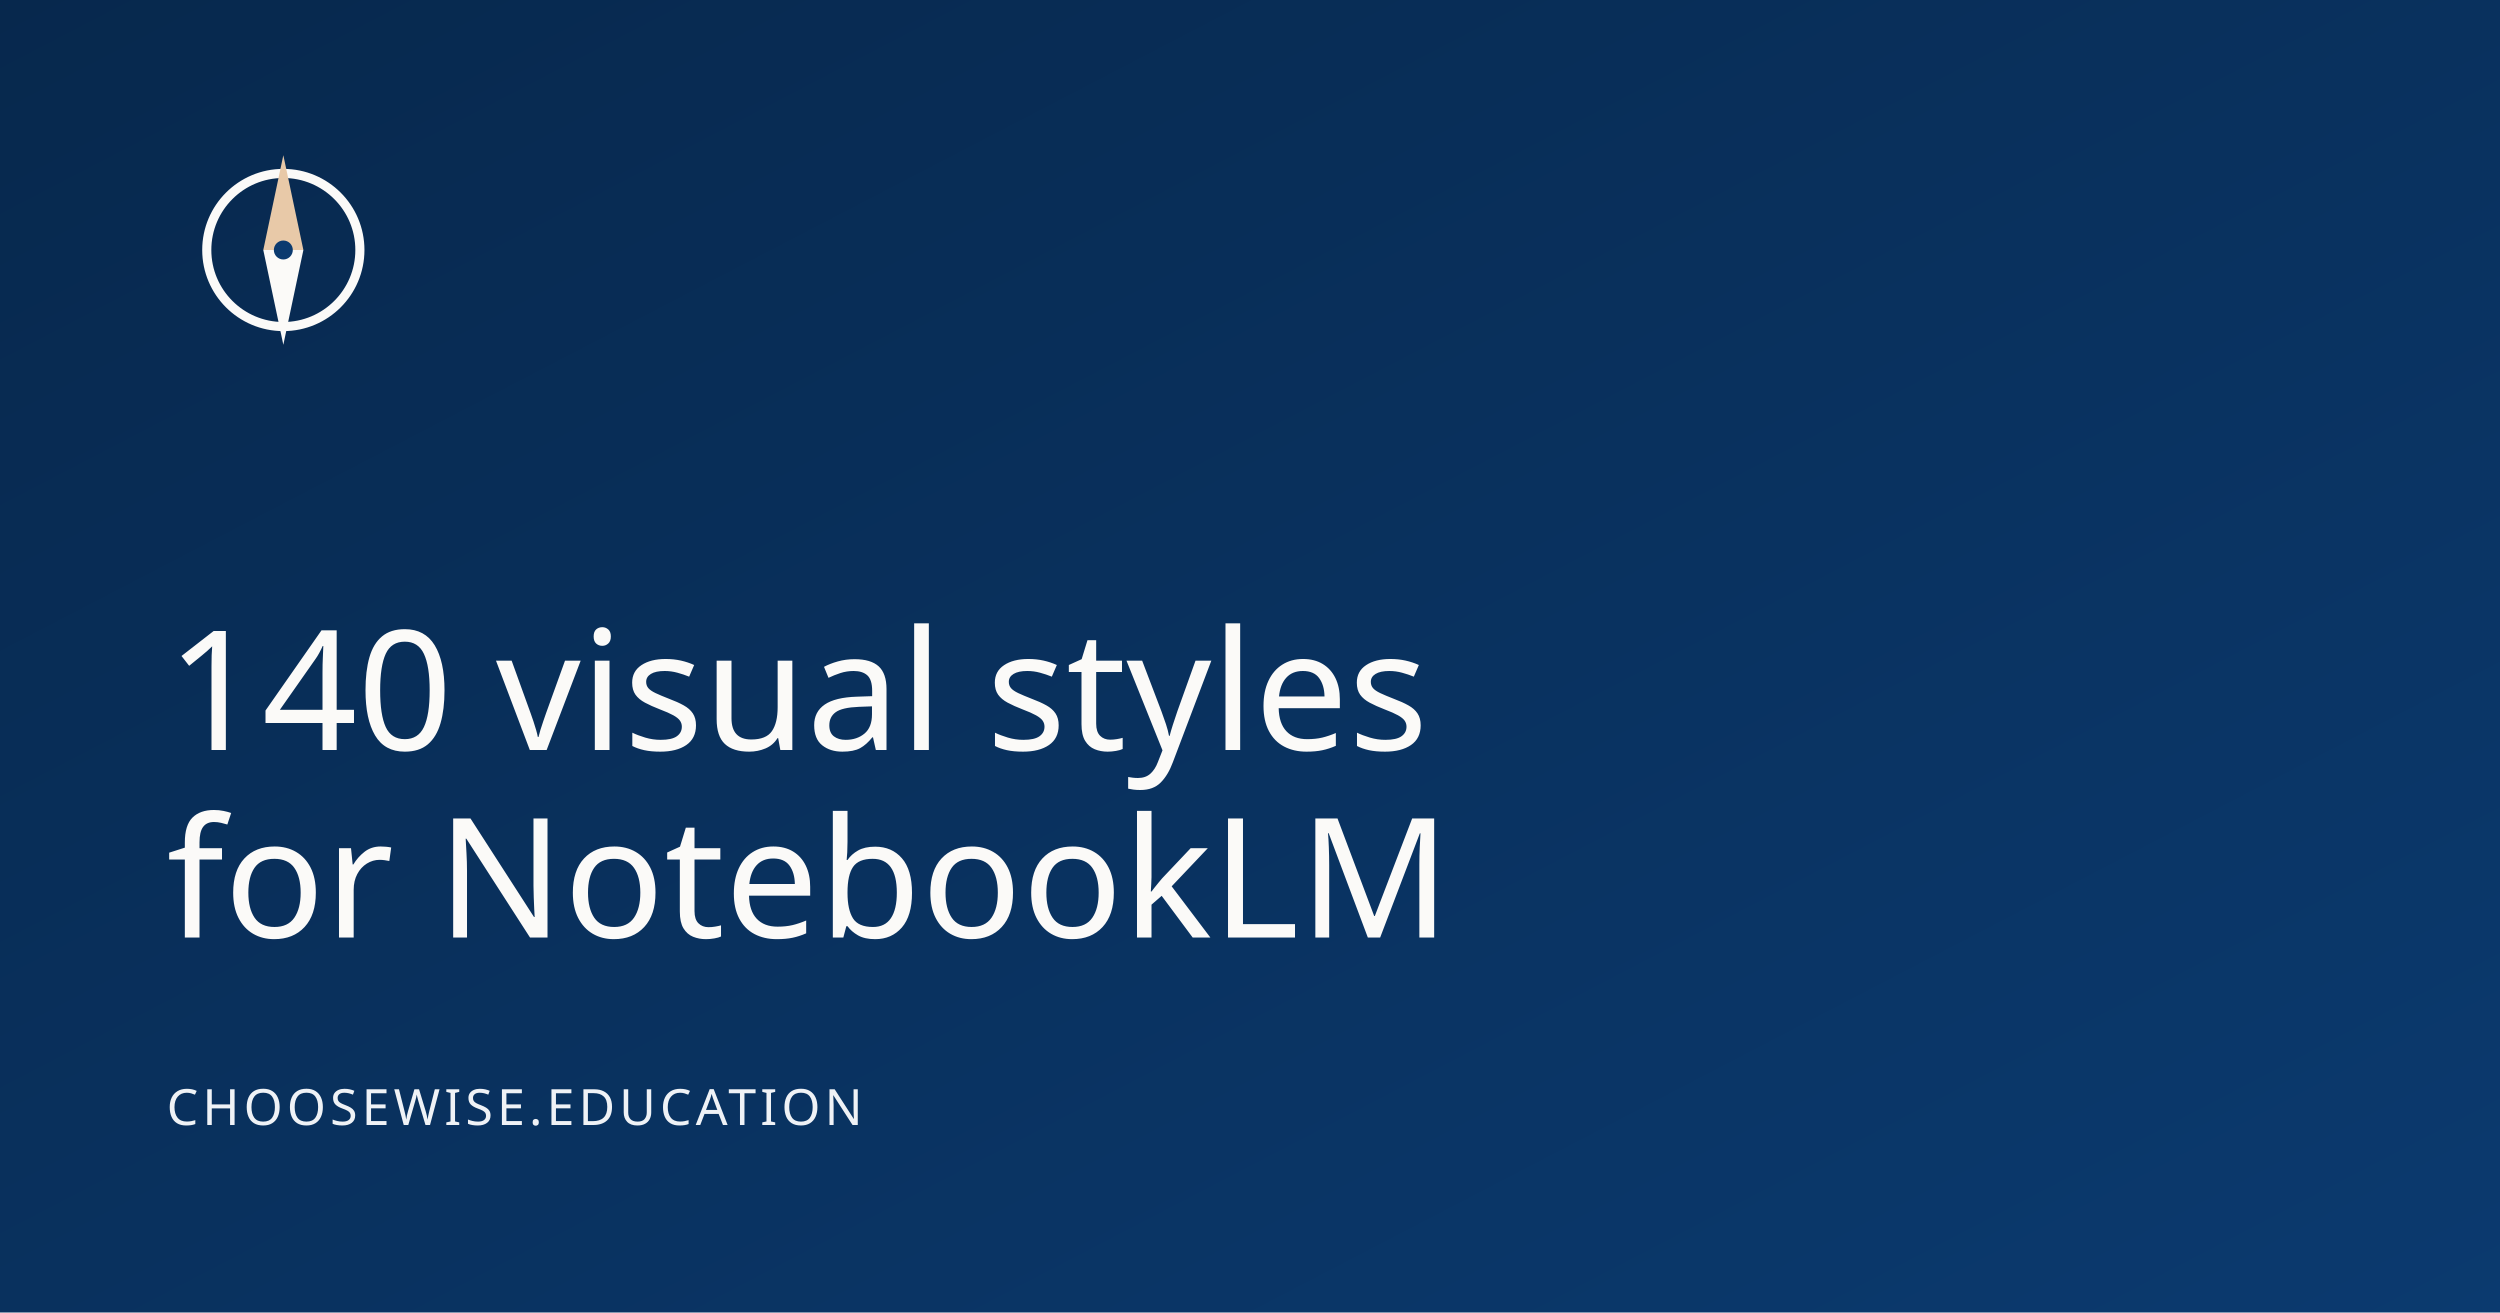
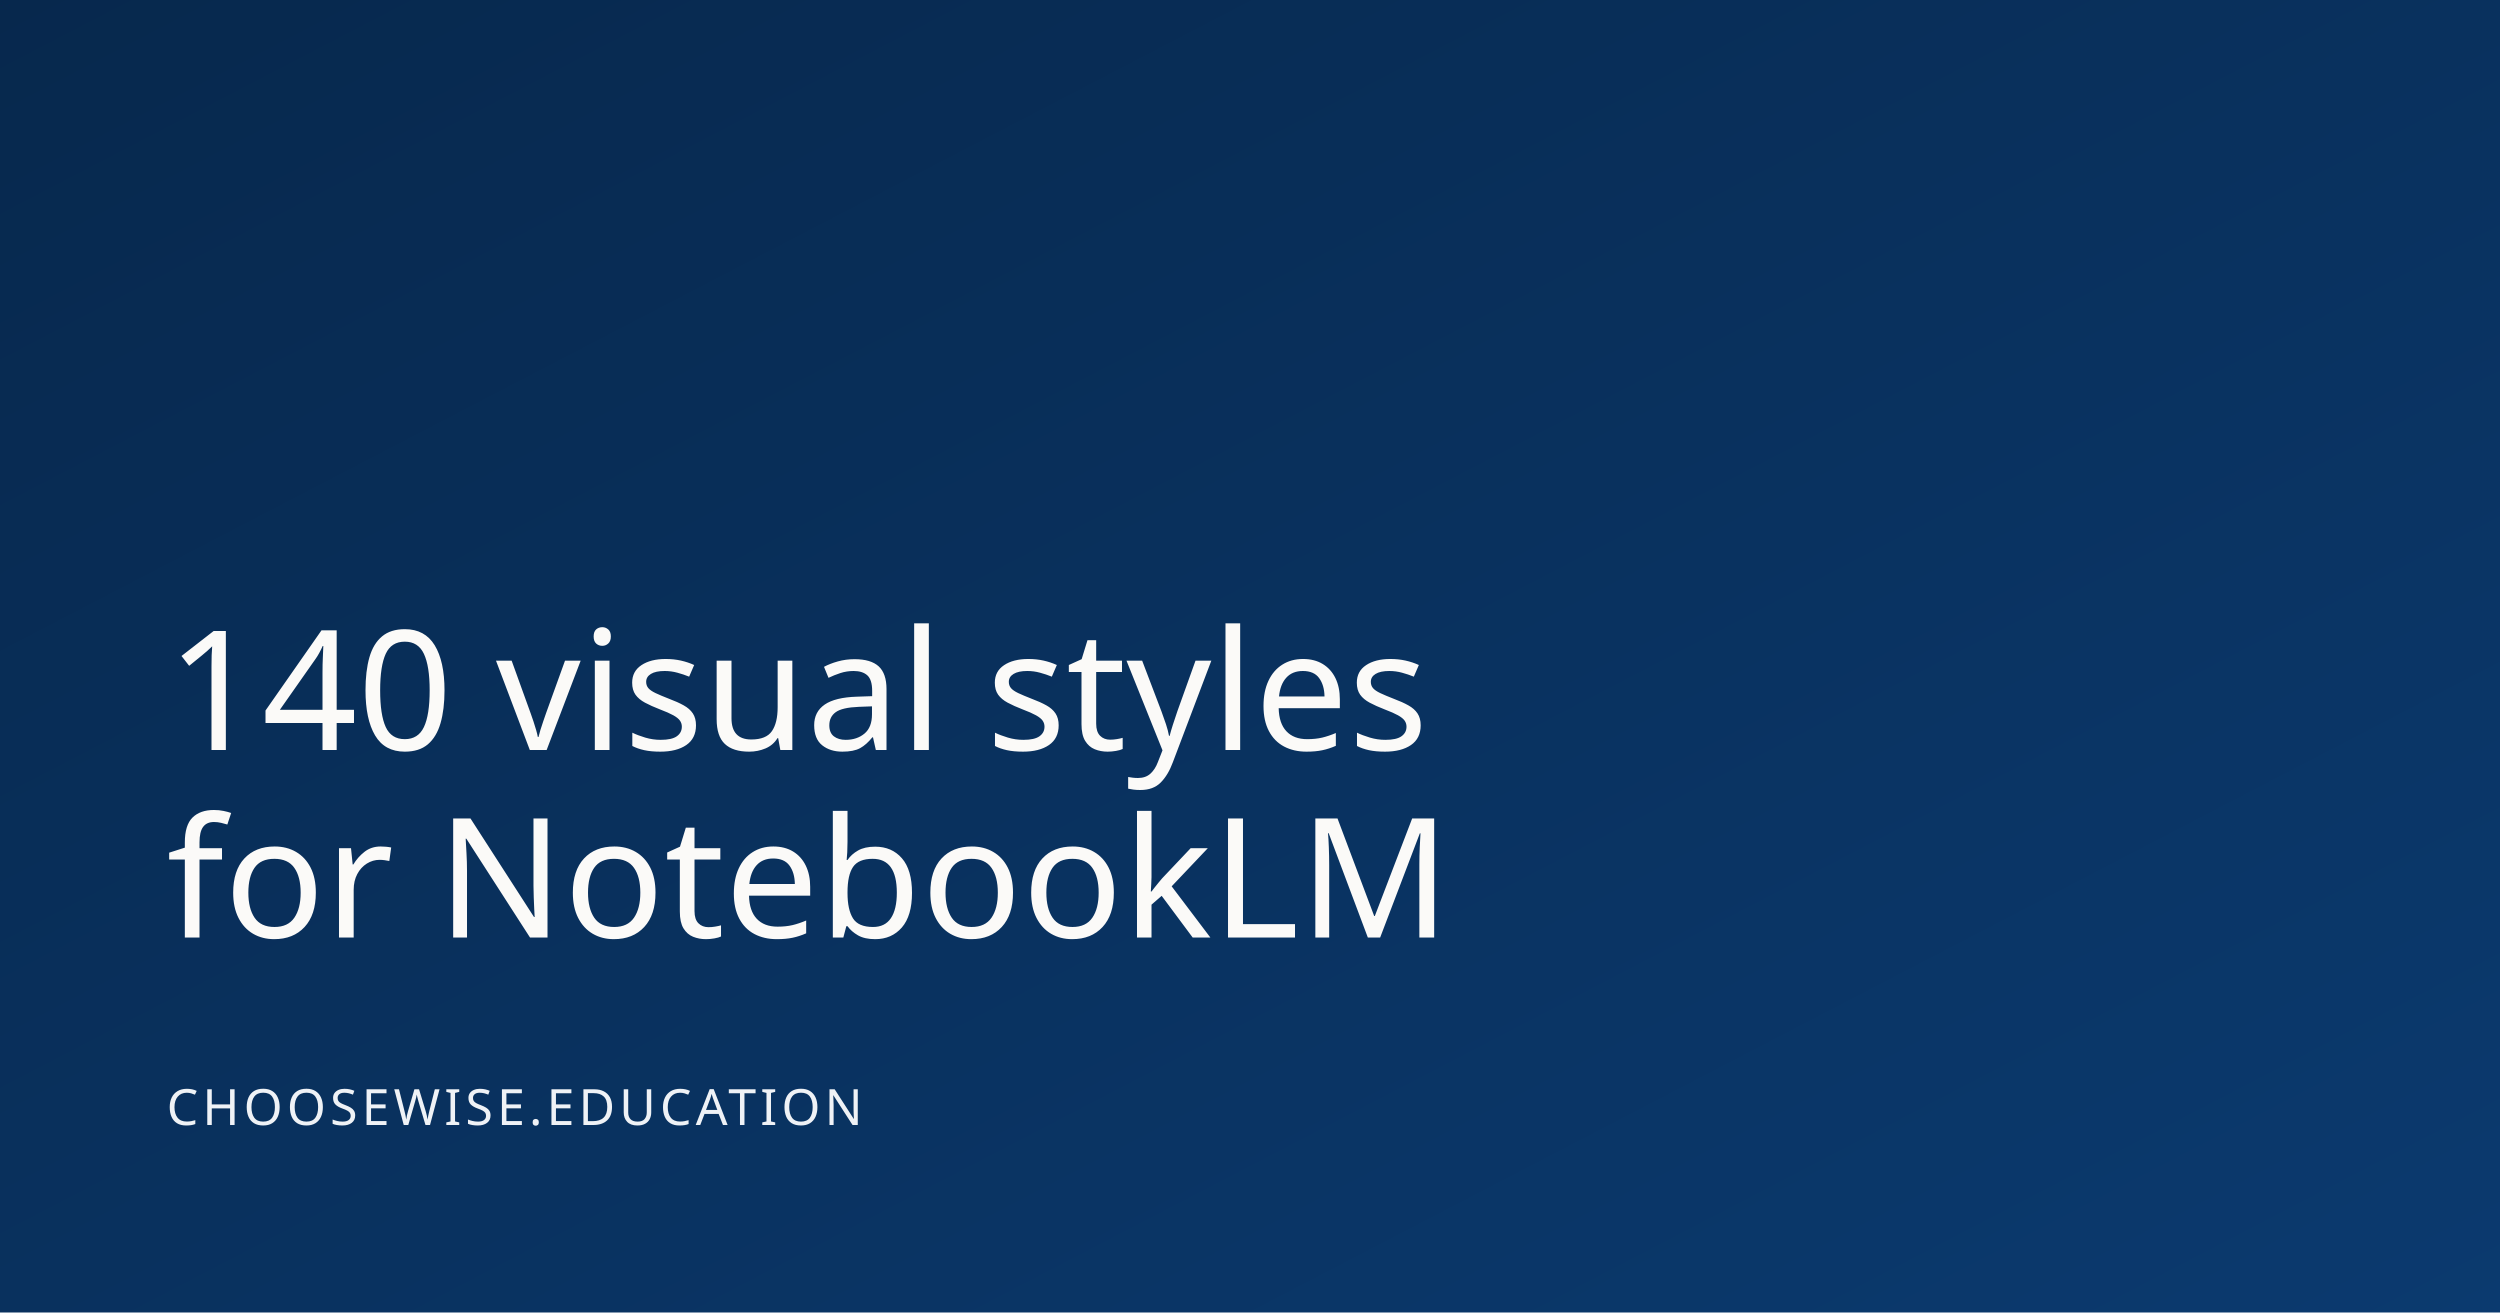
<svg xmlns="http://www.w3.org/2000/svg" viewBox="0 0 1200 630" width="1200" height="630">
  <defs>
    <style>
      @font-face {
        font-family: 'Hanken Grotesk';
        src: url('../../../fonts/hanken-grotesk/HankenGrotesk-VariableFont.woff2') format('woff2');
        font-weight: 300 600;
        font-style: normal;
      }
    </style>
    <linearGradient id="bg" x1="0" y1="0" x2="1" y2="1">
      <stop offset="0%" stop-color="#07284D" />
      <stop offset="100%" stop-color="#0B3A6F" />
    </linearGradient>
  </defs>
  <rect width="1200" height="630" fill="url(#bg)" />
-   <svg x="80" y="64" width="112" height="112" viewBox="0 0 64 64">
-     <circle cx="32" cy="32" r="21" fill="none" stroke="#FBFAF8" stroke-width="2.5" />
-     <path d="M32 58 L37.5 32 L26.5 32 Z" fill="#FBFAF8" />
-     <path d="M32 6 L37.5 32 L26.5 32 Z" fill="#E8C9A8" />
-     <circle cx="32" cy="32" r="2.6" fill="#0B3A6F" />
-   </svg>
  <text x="80" y="360" font-family="Hanken Grotesk, sans-serif" font-size="80" font-weight="300" fill="#FBFAF8">140 visual styles</text>
  <text x="80" y="450" font-family="Hanken Grotesk, sans-serif" font-size="80" font-weight="300" fill="#FBFAF8">for NotebookLM</text>
  <text x="80" y="540" font-family="Hanken Grotesk, sans-serif" font-size="24" font-weight="500" fill="#EFF2F6" letter-spacing="2">CHOOSEWISE.EDUCATION</text>
</svg>
